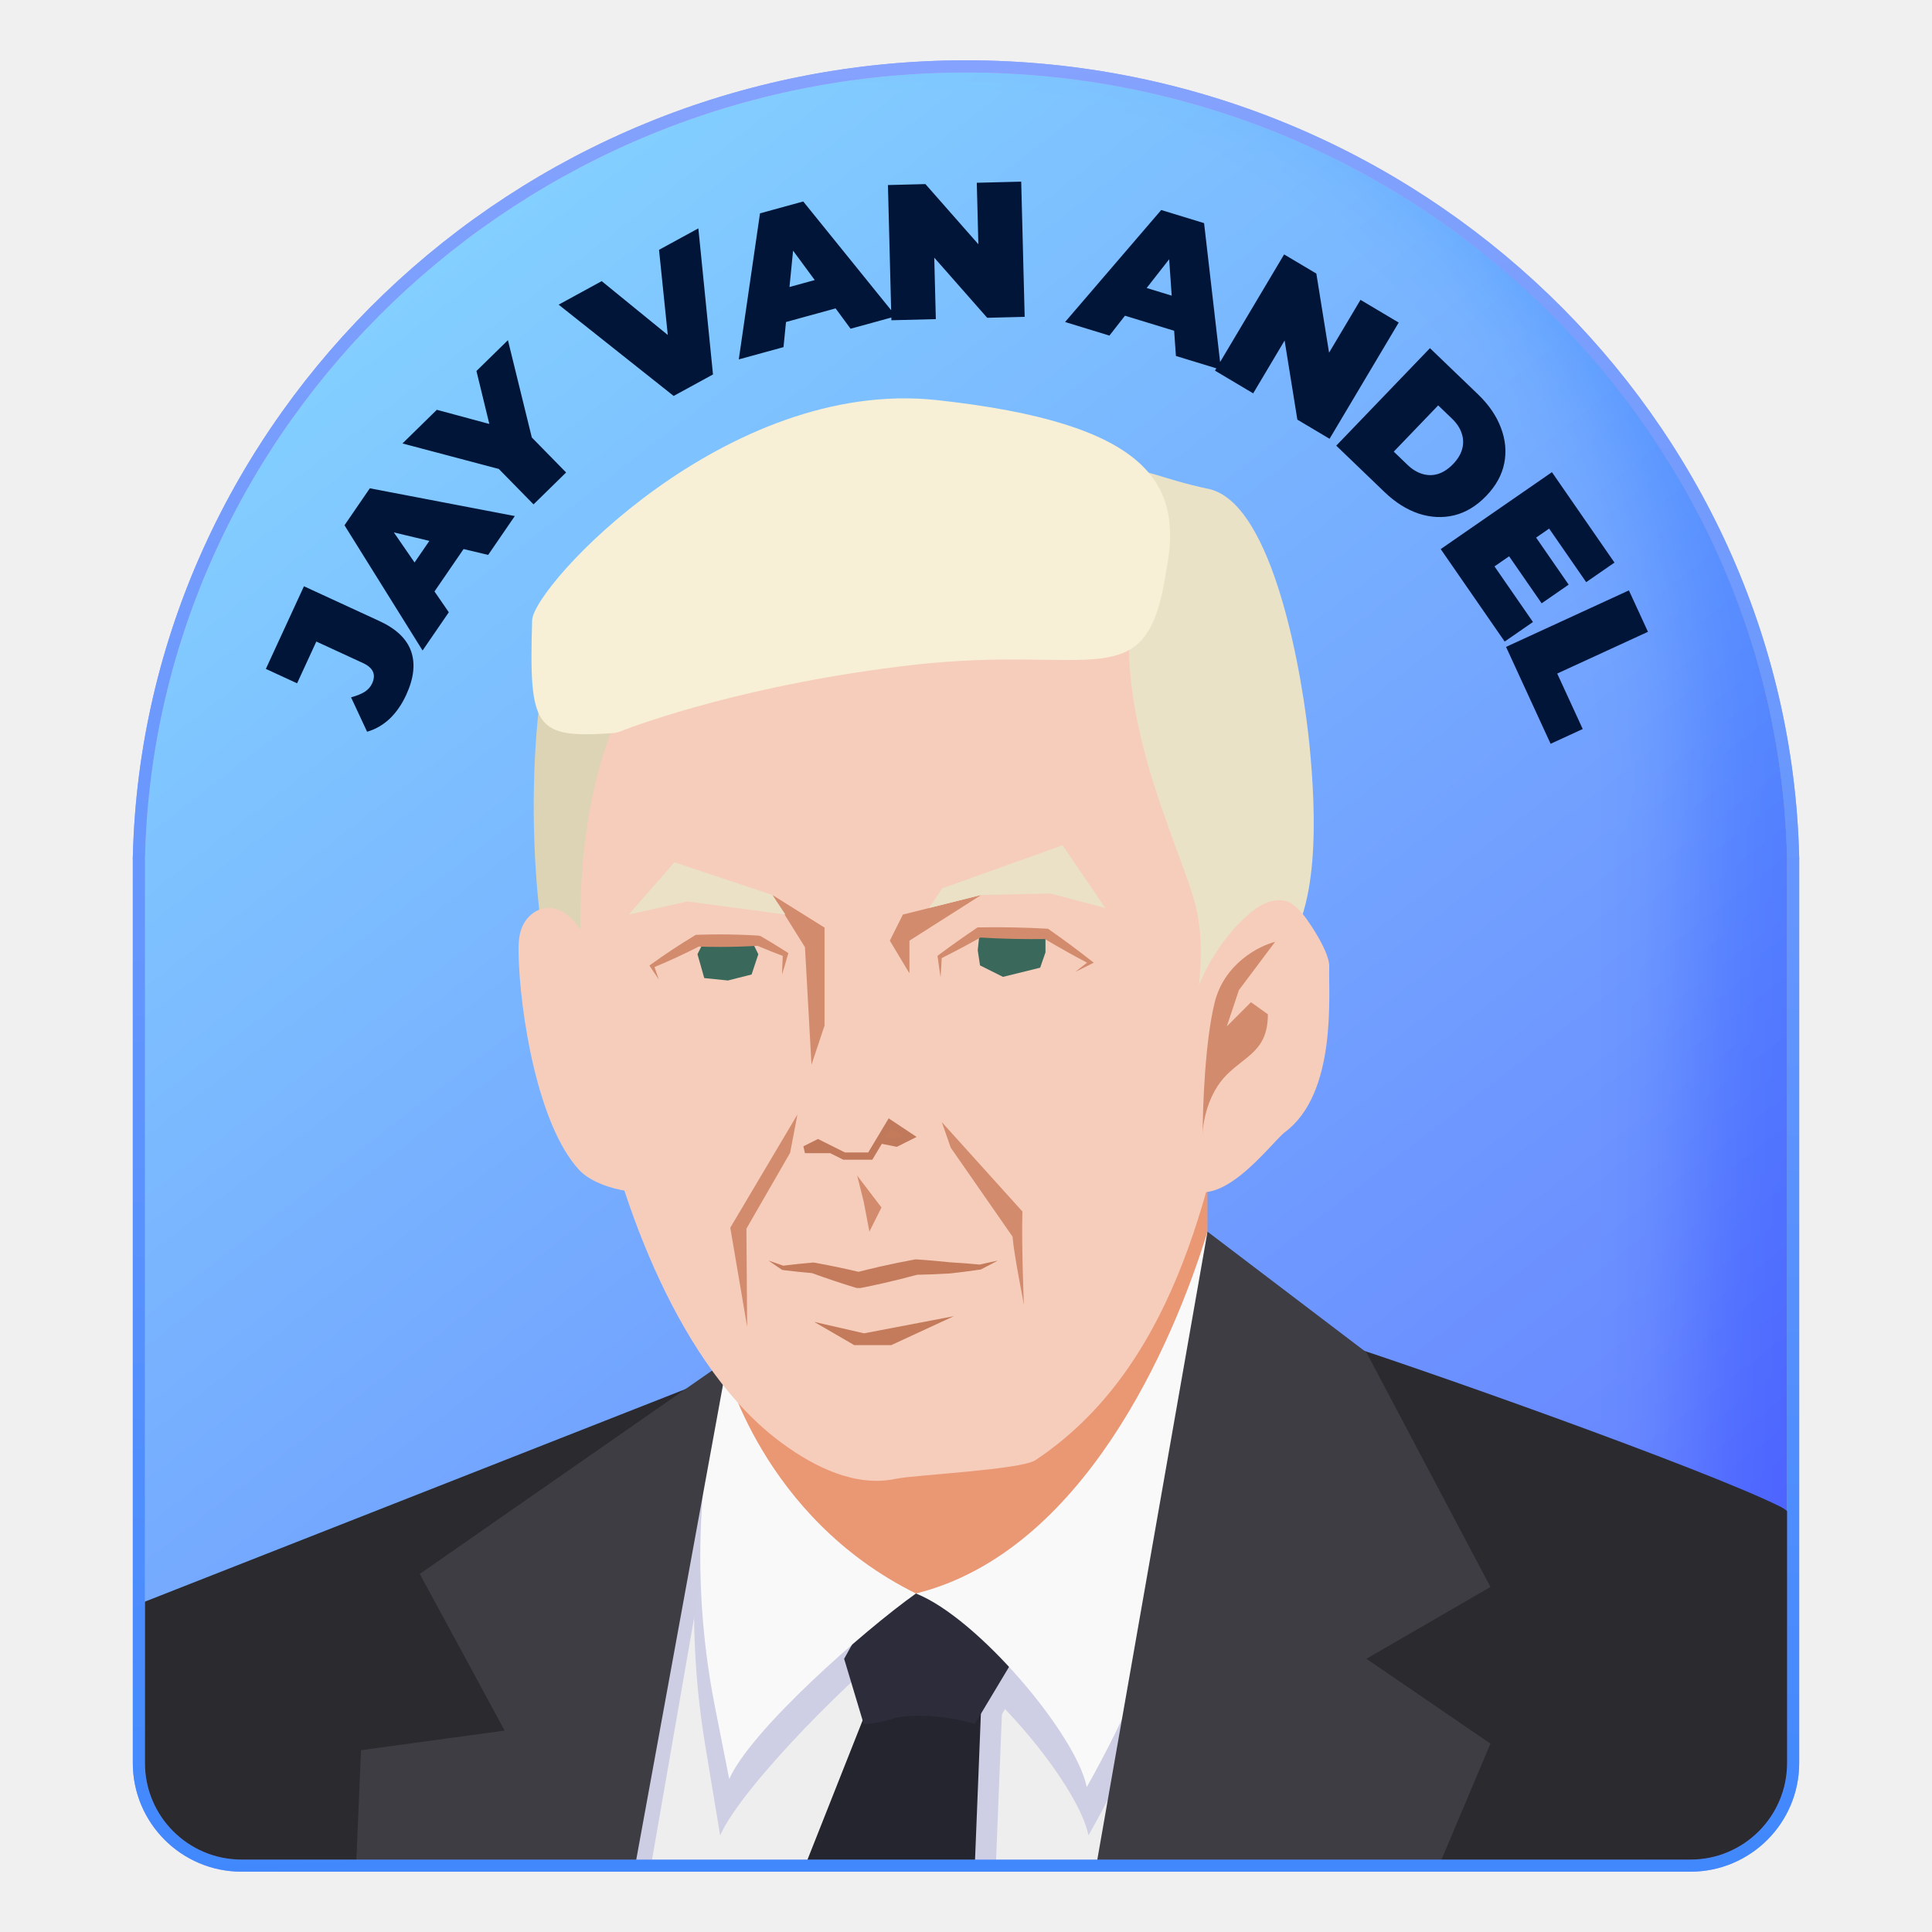
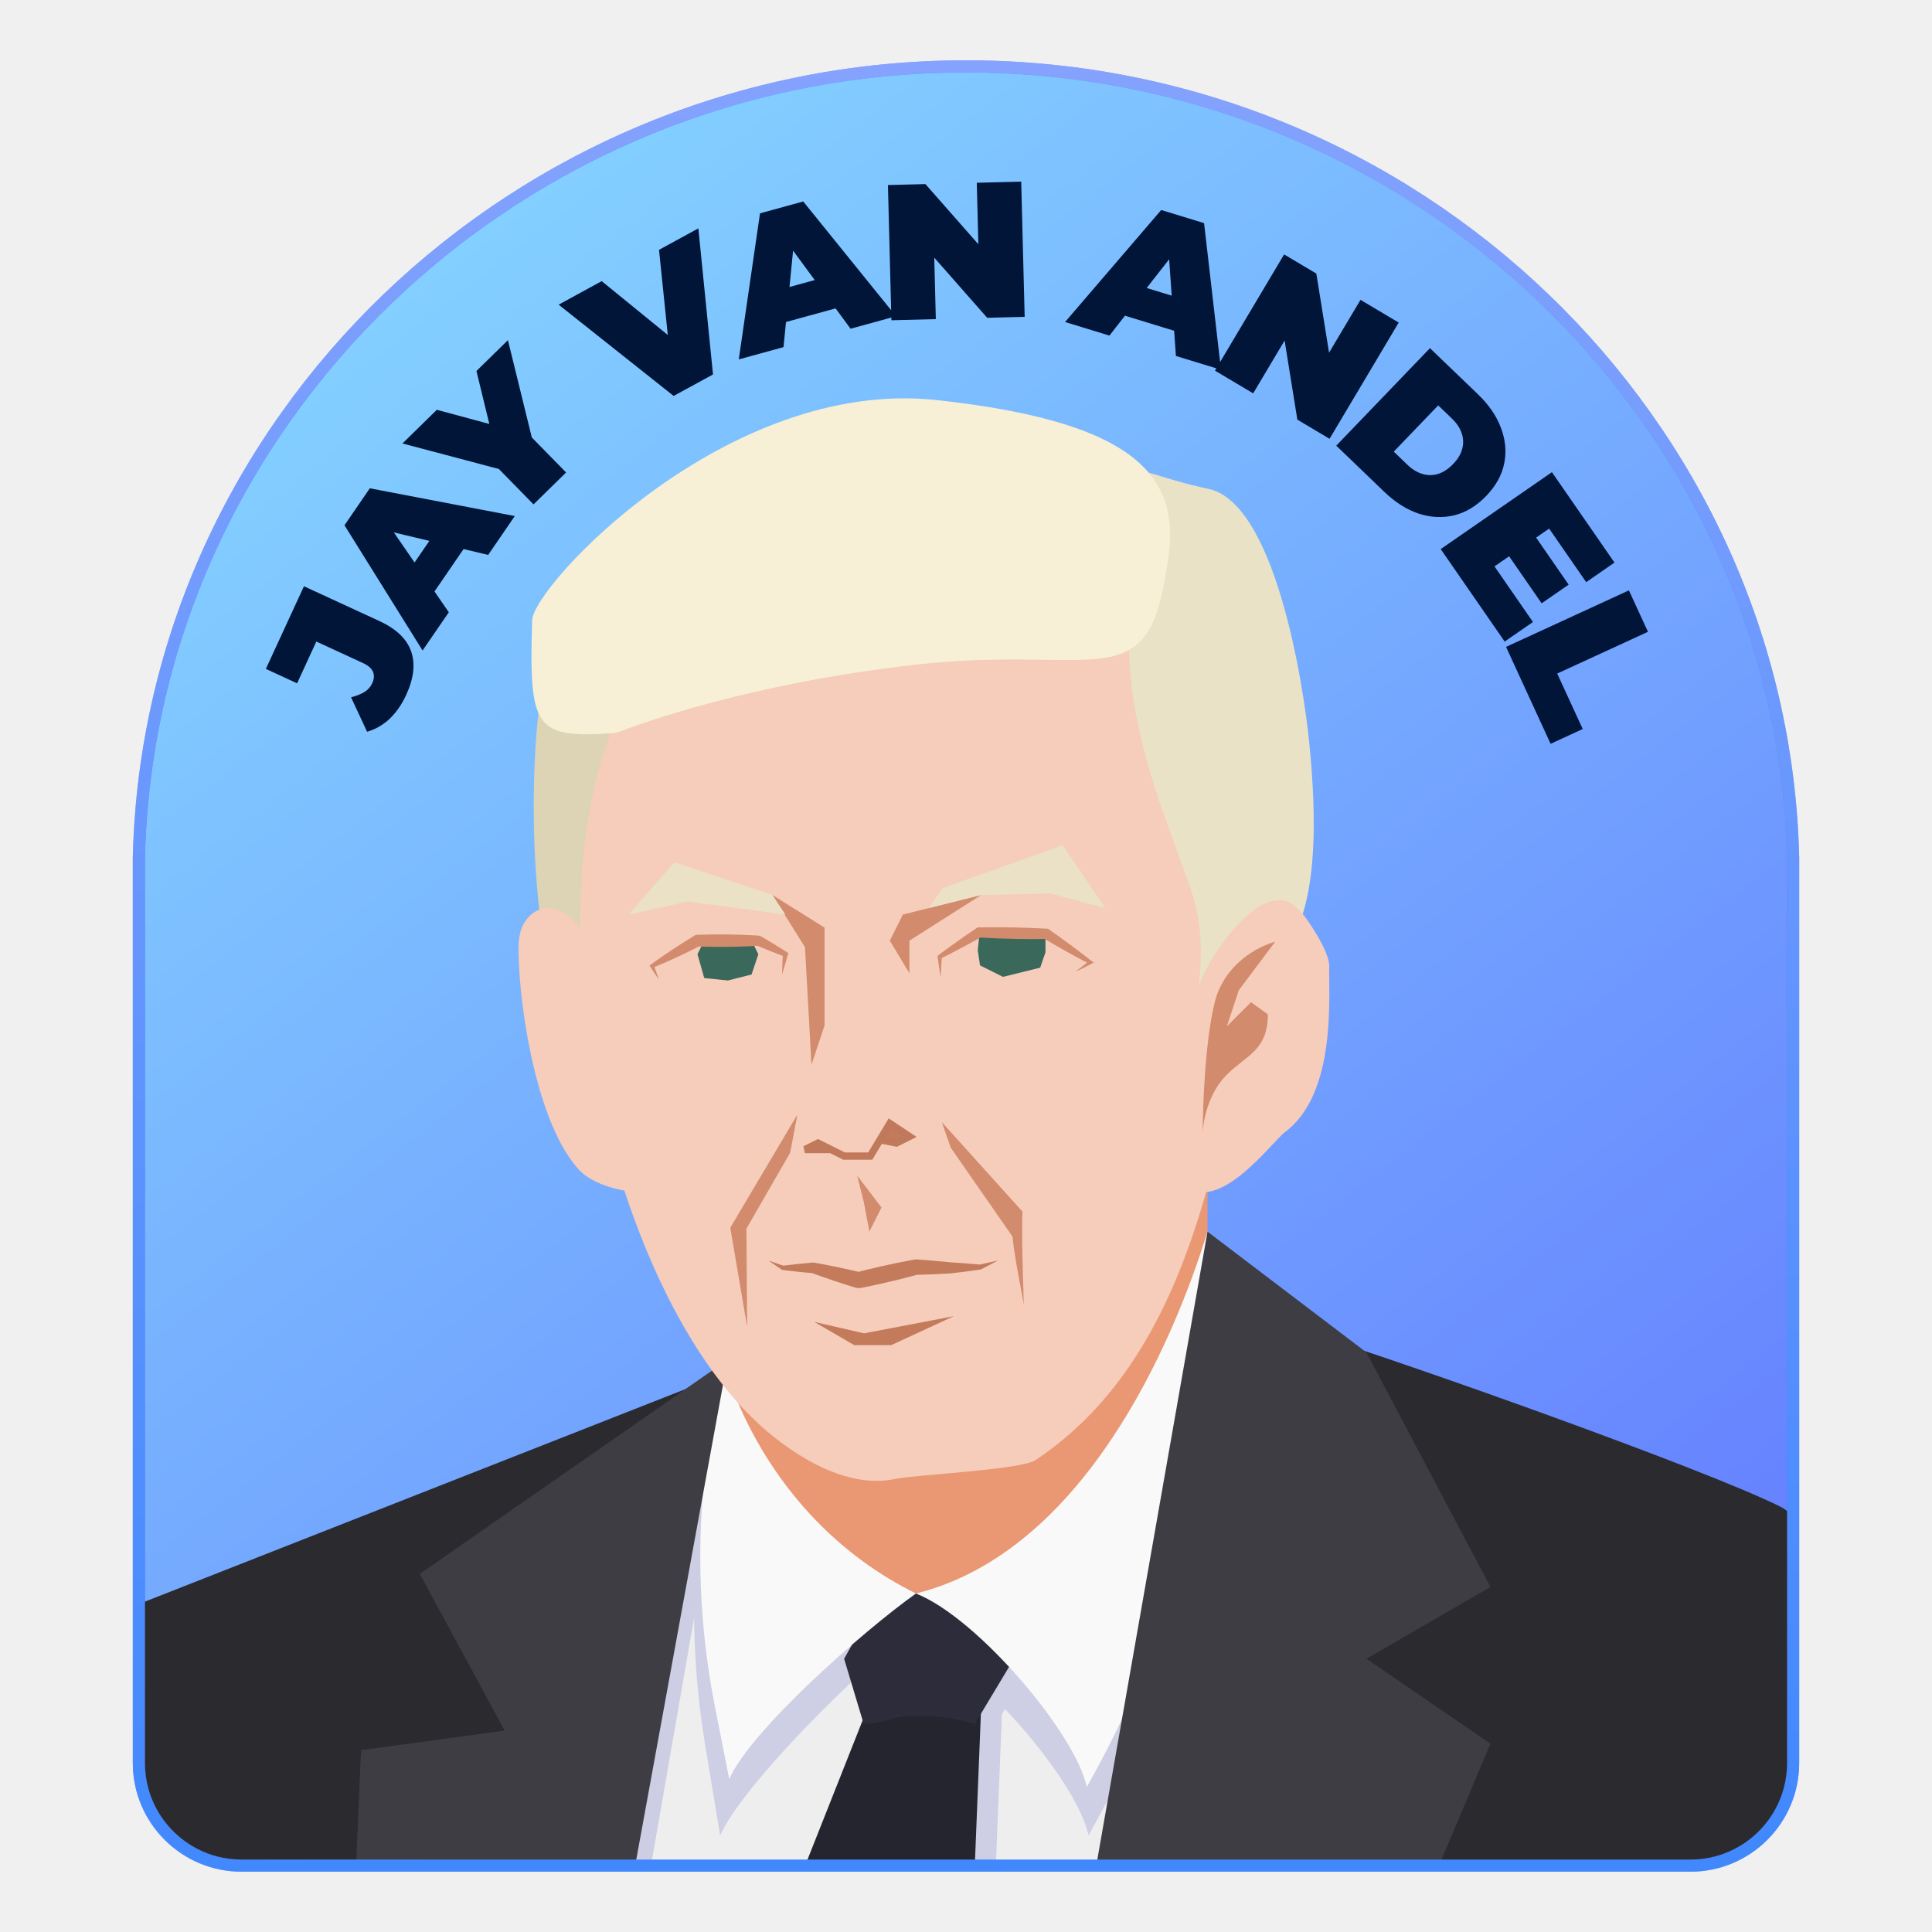
<svg xmlns="http://www.w3.org/2000/svg" width="120" height="120" viewBox="0 0 120 120" fill="none">
-   <g filter="url(#filter0_i_2729_13208)">
-     <path d="M104.997 115.5C108.31 115.5 110.997 112.814 110.997 109.5V53.283C110.997 53.129 111.004 53.436 110.997 53.283C110.376 26.493 87.774 4.5 60 4.5C32.226 4.5 9.624 26.493 9.003 53.283C8.996 53.436 9.003 53.129 9.003 53.283L9.003 109.5C9.003 112.814 11.69 115.5 15.003 115.5H104.997Z" fill="url(#paint0_linear_2729_13208)" />
-   </g>
+   <path d="M104.997 115.877C108.519 115.877 111.374 113.022 111.374 109.5V53.372C111.374 53.369 111.375 53.365 111.375 53.363C111.375 53.359 111.376 53.356 111.376 53.353C111.376 53.348 111.377 53.344 111.377 53.341V53.306C111.377 53.296 111.376 53.284 111.376 53.273C111.376 53.263 111.375 53.251 111.375 53.24C111.375 53.235 111.375 53.229 111.375 53.224C111.375 53.221 111.374 53.217 111.374 53.213C111.374 53.211 111.373 53.208 111.373 53.205C111.373 53.202 111.373 53.198 111.372 53.192C111.372 53.191 111.371 53.191 111.371 53.19C110.7 26.228 87.944 4.123 60 4.123C32.056 4.123 9.3 26.228 8.629 53.19C8.629 53.191 8.628 53.191 8.628 53.192C8.627 53.198 8.627 53.202 8.627 53.205C8.627 53.208 8.626 53.211 8.626 53.213C8.626 53.217 8.625 53.221 8.625 53.224C8.625 53.229 8.625 53.235 8.625 53.24C8.625 53.251 8.624 53.263 8.624 53.273C8.624 53.284 8.623 53.296 8.623 53.306V53.341C8.623 53.344 8.624 53.348 8.624 53.353C8.624 53.356 8.625 53.359 8.625 53.363C8.625 53.365 8.626 53.369 8.626 53.372V109.5C8.626 113.022 11.481 115.877 15.003 115.877H104.997Z" fill="url(#paint0_linear_2729_13208)" />
  <path d="M104.997 115.877C108.519 115.877 111.374 113.022 111.374 109.5V53.372C111.374 53.369 111.375 53.365 111.375 53.363C111.375 53.359 111.376 53.356 111.376 53.353C111.376 53.348 111.377 53.344 111.377 53.341V53.306C111.377 53.296 111.376 53.284 111.376 53.273C111.376 53.263 111.375 53.251 111.375 53.24C111.375 53.235 111.375 53.229 111.375 53.224C111.375 53.221 111.374 53.217 111.374 53.213C111.374 53.211 111.373 53.208 111.373 53.205C111.373 53.202 111.373 53.198 111.372 53.192C111.372 53.191 111.371 53.191 111.371 53.19C110.7 26.228 87.944 4.123 60 4.123C32.056 4.123 9.3 26.228 8.629 53.19C8.629 53.191 8.628 53.191 8.628 53.192C8.627 53.198 8.627 53.202 8.627 53.205C8.627 53.208 8.626 53.211 8.626 53.213C8.626 53.217 8.625 53.221 8.625 53.224C8.625 53.229 8.625 53.235 8.625 53.24C8.625 53.251 8.624 53.263 8.624 53.273C8.624 53.284 8.623 53.296 8.623 53.306V53.341C8.623 53.344 8.624 53.348 8.624 53.353C8.624 53.356 8.625 53.359 8.625 53.363C8.625 53.365 8.626 53.369 8.626 53.372V109.5C8.626 113.022 11.481 115.877 15.003 115.877H104.997Z" stroke="#415AFD" stroke-width="0.754" />
  <path d="M104.997 115.877C108.519 115.877 111.374 113.022 111.374 109.5V53.372C111.374 53.369 111.375 53.365 111.375 53.363C111.375 53.359 111.376 53.356 111.376 53.353C111.376 53.348 111.377 53.344 111.377 53.341V53.306C111.377 53.296 111.376 53.284 111.376 53.273C111.376 53.263 111.375 53.251 111.375 53.24C111.375 53.235 111.375 53.229 111.375 53.224C111.375 53.221 111.374 53.217 111.374 53.213C111.374 53.211 111.373 53.208 111.373 53.205C111.373 53.202 111.373 53.198 111.372 53.192C111.372 53.191 111.371 53.191 111.371 53.19C110.7 26.228 87.944 4.123 60 4.123C32.056 4.123 9.3 26.228 8.629 53.19C8.629 53.191 8.628 53.191 8.628 53.192C8.627 53.198 8.627 53.202 8.627 53.205C8.627 53.208 8.626 53.211 8.626 53.213C8.626 53.217 8.625 53.221 8.625 53.224C8.625 53.229 8.625 53.235 8.625 53.24C8.625 53.251 8.624 53.263 8.624 53.273C8.624 53.284 8.623 53.296 8.623 53.306V53.341C8.623 53.344 8.624 53.348 8.624 53.353C8.624 53.356 8.625 53.359 8.625 53.363C8.625 53.365 8.626 53.369 8.626 53.372V109.5C8.626 113.022 11.481 115.877 15.003 115.877H104.997Z" stroke="url(#paint1_linear_2729_13208)" stroke-opacity="0.5" stroke-width="0.754" />
  <mask id="mask0_2729_13208" style="mask-type:alpha" maskUnits="userSpaceOnUse" x="9" y="4" width="102" height="112">
-     <path d="M104.997 115.5C108.31 115.5 110.997 112.814 110.997 109.5V53.283C111.004 53.436 110.997 53.129 110.997 53.283C110.376 26.493 87.774 4.5 60 4.5C32.226 4.5 9.624 26.493 9.003 53.283C9.003 53.129 8.996 53.436 9.003 53.283L9.003 109.5C9.003 112.814 11.69 115.5 15.003 115.5H104.997Z" fill="white" />
+     <path d="M104.997 115.5C108.31 115.5 110.997 112.814 110.997 109.5V53.283C110.997 53.129 111.004 53.436 110.997 53.283C110.376 26.493 87.774 4.5 60 4.5C32.226 4.5 9.624 26.493 9.003 53.283C8.996 53.436 9.003 53.129 9.003 53.283L9.003 109.5C9.003 112.814 11.69 115.5 15.003 115.5H104.997Z" fill="white" />
  </mask>
  <g mask="url(#mask0_2729_13208)">
    <path d="M32.967 127.764L43.51 87.62L75.95 79.916L80.004 91.675L73.922 126.548L32.967 127.764Z" fill="#EEEEEE" />
    <path d="M110.579 93.581C106.037 91.311 88.115 84.918 81.221 82.755L75.95 126.954L95.414 128.17L113.823 123.588C114.634 114.532 115.12 95.852 110.579 93.581Z" fill="#2A2A2F" />
    <path d="M4.5 101.25L44.321 85.594L28.507 125.738L-1.5 126.954L4.5 101.25Z" fill="#2A2A2F" />
    <path d="M75 100.5V72H43.5L47.342 100.5H75Z" fill="#EA9774" />
    <path d="M47.25 126.168L54.954 106.705L62.253 105.894L61.442 126.168H47.25Z" fill="#CECEE4" />
    <path d="M60.226 99H57.387L55.765 99.406L53.738 103.055L54.954 107.11C55.225 107.11 56.009 107.029 56.982 106.704C58.928 106.38 61.037 106.84 61.848 107.11L64.281 103.055L60.226 99Z" fill="#CECEE4" />
    <path d="M57 101.976C67.381 99.381 72.946 86.529 75.108 79.5L76.464 84.134L76.239 86.498C75.318 96.168 72.378 105.538 67.608 114C66.96 110.756 60.858 103.5 57 101.976Z" fill="#CECEE4" />
    <path d="M56.621 101.31C47.032 96.563 44.73 87.084 44.73 87.084C42.945 94.059 42.631 101.329 43.807 108.431L44.73 114C46.055 110.969 53.346 103.64 56.621 101.31Z" fill="#CECEE4" />
    <path d="M43.5 98.25L40.5 115.5L37.5 117L40.5 102L44.25 87.75L43.5 96.75V98.25Z" fill="#CDCEE4" />
    <path d="M45.943 126.145L53.648 106.681L60.947 105.87L60.136 126.145H45.943Z" fill="#25252F" />
    <path d="M58.919 98.977H56.081L54.459 99.382L52.431 103.032L53.648 107.086C53.918 107.086 54.702 107.005 55.675 106.681C57.621 106.357 59.73 106.816 60.541 107.086L62.974 103.032L58.919 98.977Z" fill="#2C2C3B" />
    <path d="M56.892 98.976C67.272 96.381 72.837 83.529 75 76.5L76.355 81.134L76.13 83.498C75.209 93.168 72.269 102.538 67.5 111C66.851 107.756 60.75 100.5 56.892 98.976Z" fill="#F9F9F9" />
    <path d="M56.892 98.975C47.302 94.228 45 84.749 45 84.749C43.218 91.712 43.017 98.985 44.411 106.036L45.295 110.504C46.62 107.473 53.617 101.305 56.892 98.975Z" fill="#F9F9F9" />
    <path d="M66.218 126.548L75 76.5L84.87 84L92.575 98.569L84.87 103.03L92.575 108.301L84.87 126.548H66.218Z" fill="#3D3D43" />
    <path d="M37.427 126.954L45 85.5L44.726 84.782L26.073 97.758L31.345 107.49L22.424 108.706L21.613 127.765L37.427 126.954Z" fill="#3D3D43" />
    <path d="M35.929 64.748C33.493 62.642 32.41 50.42 33.697 42.335C36.345 40.892 40.002 40.493 37.736 46.519C34.904 54.051 38.974 67.379 35.929 64.748Z" fill="#DCD4B5" />
    <path d="M36.301 58.073C35.754 57.257 35.002 56.33 33.971 56.395C33.311 56.435 32.762 56.902 32.488 57.45C32.214 57.998 32.196 58.623 32.209 59.233C32.285 62.871 33.383 69.865 35.969 72.664C36.649 73.399 37.951 73.835 38.986 73.983C40.363 68.813 39.3 62.57 36.311 58.074L36.301 58.073Z" fill="#F6CDBB" />
    <path d="M74.159 47.628C73.448 45.199 72.723 41.076 71.299 38.909C65.449 29.995 47.602 32.146 41.059 40.022C35.137 47.16 35.41 59.113 37.086 67.522C38.524 74.746 42.242 85.027 48.609 89.665C50.61 91.128 53.156 92.392 55.659 91.849C56.733 91.615 63.424 91.29 64.306 90.697C72.72 85.114 75.191 74.383 76.9 65.122C77.85 59.974 77.736 54.471 76.194 49.214L74.159 47.628Z" fill="#F6CDBB" />
    <path d="M74.263 56.263C73.325 52.467 68.405 43.364 70.733 35.309C69.418 27.142 69.356 29.173 75.049 30.362C79.154 31.219 80.939 42.22 81.336 46.295C81.733 50.37 82.053 56.983 79.375 59.441C77.232 61.407 74.142 62.402 74.264 64.099C74.142 62.402 75.049 59.441 74.263 56.263Z" fill="#EAE2C7" />
    <path d="M56.694 41.302C68.041 39.997 71.251 43.496 72.447 35.385C73.5 29.999 71.286 26.28 58.204 24.852C45.122 23.424 33.118 36.406 33.053 38.523C32.849 45.245 33.218 45.864 38.043 45.539C38.203 45.529 38.36 45.493 38.509 45.435C39.786 44.94 46.514 42.474 56.694 41.302Z" fill="#F7F0D6" />
    <path d="M77.025 57.287C77.749 56.548 78.712 55.73 79.82 55.948C80.527 56.087 81.256 57.23 81.256 57.23C81.256 57.23 82.589 59.103 82.561 60.036C82.508 61.762 83.063 67.89 79.812 70.317C78.957 70.954 75.376 75.94 73.24 73.271C72.579 67.869 73.053 61.358 77.014 57.287L77.025 57.287Z" fill="#F6CDBB" />
    <path d="M75.45 62.249C76.05 59.849 78.2 58.749 79.2 58.499L76.95 61.499L76.2 63.749L77.7 62.249L78.75 62.999C78.75 65.249 77.4 65.549 76.2 66.749C75 67.949 74.7 69.749 74.7 70.499C74.7 68.749 74.85 64.649 75.45 62.249Z" fill="#D28B6D" />
    <path d="M53.647 74.642L54 76.498L54.75 74.998L53.242 73.02L53.647 74.642Z" fill="#D28B6D" />
    <path d="M59.049 71.279L58.5 69.7L63.502 75.246C63.438 77.559 63.618 81.374 63.589 81.05C63.56 80.727 63.01 78.154 62.889 76.807L59.049 71.279Z" fill="#D28B6D" />
    <path d="M46.361 76.314L49.077 71.6L49.531 69.221L45.359 76.255L46.407 82.41L46.361 76.314Z" fill="#D28B6D" />
    <path d="M51.214 57.615L47.971 55.588L49.998 58.832L50.403 66.131L51.214 63.698V57.615Z" fill="#D28B6D" />
    <path d="M55.269 58.426L56.486 60.454V58.426L60.946 55.588L56.08 56.804L55.269 58.426Z" fill="#D28B6D" />
    <path d="M41.888 53.559L47.971 55.586L48.782 56.803L42.699 55.992L39.05 56.803L41.888 53.559Z" fill="#EAE1C7" />
    <path d="M66 52.5L58.513 55.182L57.702 56.398L60.946 55.587L65.25 55.5L68.651 56.398L66 52.5Z" fill="#EAE1C7" />
    <path d="M62.296 60.675L60.871 59.962L60.729 59.022L60.829 58.081H63.14H64.937V59.152L64.606 60.105L62.296 60.675Z" fill="#3A695C" />
    <path d="M58.42 60.705C58.435 60.492 58.449 60.28 58.462 60.068C58.475 59.852 58.486 59.637 58.497 59.422L58.436 59.537C59.298 59.106 60.147 58.654 60.983 58.182L60.812 58.229C61.541 58.272 62.27 58.302 62.999 58.317C63.658 58.331 64.318 58.333 64.978 58.324L64.81 58.272C65.744 58.831 66.695 59.363 67.663 59.869L67.664 59.678C67.54 59.775 67.415 59.871 67.292 59.968C67.125 60.099 66.958 60.232 66.792 60.365C66.983 60.272 67.174 60.178 67.364 60.083C67.505 60.012 67.645 59.941 67.785 59.87L67.933 59.793L67.786 59.679C66.927 59.004 66.052 58.355 65.159 57.732L65.094 57.686L64.991 57.681C64.332 57.644 63.673 57.618 63.014 57.605C62.284 57.589 61.555 57.588 60.825 57.601L60.721 57.603L60.654 57.648C59.856 58.184 59.072 58.74 58.3 59.317L58.231 59.369L58.239 59.432C58.267 59.646 58.296 59.86 58.327 60.073C58.356 60.284 58.388 60.494 58.42 60.705Z" fill="#D28B6D" />
    <path d="M43.322 59.267L43.742 58.427H46.682L47.102 59.267L46.682 60.527L45.212 60.9L43.742 60.75L43.322 59.267Z" fill="#3A695C" />
    <path d="M48.574 60.527C48.63 60.348 48.684 60.17 48.737 59.991C48.806 59.758 48.873 59.526 48.938 59.292L48.964 59.197L48.852 59.125C48.322 58.785 47.786 58.458 47.243 58.144L47.102 58.111C46.302 58.062 45.503 58.038 44.704 58.038C44.243 58.038 43.782 58.046 43.322 58.062L43.214 58.066L43.144 58.109C42.222 58.666 41.321 59.261 40.441 59.895L40.338 59.97L40.392 60.054C40.463 60.162 40.534 60.269 40.606 60.376C40.709 60.532 40.814 60.686 40.92 60.84C40.861 60.663 40.8 60.486 40.738 60.31C40.695 60.189 40.652 60.067 40.608 59.946L40.559 60.105C41.56 59.69 42.54 59.237 43.499 58.745L43.322 58.791C43.782 58.807 44.243 58.815 44.704 58.815C45.503 58.815 46.302 58.791 47.102 58.743L46.96 58.709C47.537 58.956 48.121 59.188 48.711 59.408L48.626 59.241C48.612 59.483 48.601 59.725 48.592 59.967C48.584 60.153 48.579 60.34 48.574 60.527Z" fill="#D28B6D" />
    <path d="M47.731 78.296C47.933 78.437 48.136 78.576 48.339 78.714C48.417 78.766 48.495 78.819 48.572 78.871L48.633 78.885C49.261 78.963 49.888 79.029 50.516 79.083L50.428 79.072C51.344 79.407 52.267 79.716 53.198 79.998L53.441 80.003C53.933 79.906 54.424 79.802 54.913 79.69C55.611 79.531 56.306 79.358 56.998 79.169L56.881 79.181C57.58 79.168 58.279 79.14 58.979 79.098L58.996 79.098C59.623 79.029 60.248 78.949 60.874 78.858L60.923 78.848C61.059 78.779 61.194 78.71 61.328 78.64C61.547 78.527 61.764 78.412 61.981 78.296C61.74 78.347 61.5 78.399 61.26 78.453C61.112 78.486 60.964 78.52 60.816 78.555L60.866 78.545C60.236 78.486 59.607 78.438 58.978 78.402L58.995 78.402C58.298 78.328 57.601 78.268 56.903 78.222L56.785 78.234C56.08 78.363 55.378 78.508 54.679 78.667C54.191 78.778 53.703 78.896 53.218 79.022L53.461 79.027C52.515 78.801 51.563 78.601 50.603 78.428L50.516 78.417C49.888 78.471 49.261 78.537 48.633 78.615L48.694 78.629C48.605 78.598 48.517 78.567 48.429 78.536C48.197 78.454 47.965 78.374 47.731 78.296Z" fill="#C37B5C" />
    <path d="M53.669 82.815L50.57 82.105L53.061 83.55H55.353L59.247 81.75L53.669 82.815Z" fill="#C37B5C" />
    <path d="M56.486 70.59L55.269 69.779L54.661 70.793L55.675 70.996L56.486 70.59Z" fill="#C37B5C" />
    <path d="M54.661 70.793L54.053 71.807H52.431L50.809 70.996L49.998 71.401H50.809H51.62M54.661 70.793L55.269 69.779L56.486 70.59L55.675 70.996L54.661 70.793Z" stroke="#C0795B" stroke-width="0.45" />
  </g>
  <path d="M25.23 43.16C24.956 43.756 24.613 44.25 24.203 44.643C23.786 45.032 23.319 45.301 22.801 45.45L21.804 43.312C22.145 43.222 22.426 43.11 22.647 42.974C22.861 42.835 23.017 42.66 23.114 42.449C23.368 41.897 23.179 41.475 22.547 41.184L19.648 39.847L18.453 42.441L16.513 41.547L18.879 36.414L23.565 38.574C24.611 39.056 25.269 39.685 25.537 40.461C25.805 41.236 25.702 42.136 25.23 43.16ZM26.247 40.404L21.397 32.625L22.971 30.329L31.976 32.052L30.32 34.467L22.967 32.712L23.591 31.802L27.876 38.029L26.247 40.404ZM26.275 37.775L25 36.028L27.186 32.841L29.275 33.401L26.275 37.775ZM33.139 31.328L30.561 28.697L32.208 29.452L24.998 27.544L27.133 25.453L32.041 26.777L30.798 27.995L29.593 23.044L31.548 21.129L33.323 28.36L32.584 26.715L35.162 29.347L33.139 31.328ZM41.842 24.593L34.698 18.923L37.373 17.462L43.311 22.3L41.72 23.169L40.933 15.518L43.376 14.184L44.285 23.258L41.842 24.593ZM45.887 22.323L47.205 13.251L49.89 12.514L55.654 19.643L52.831 20.418L48.348 14.331L49.412 14.039L48.665 21.561L45.887 22.323ZM47.606 20.334L47.76 18.176L51.487 17.153L52.721 18.93L47.606 20.334ZM55.367 19.892L55.151 11.494L57.479 11.434L61.88 16.435L60.801 16.463L60.67 11.352L63.429 11.282L63.644 19.679L61.317 19.739L56.915 14.738L57.995 14.71L58.126 19.821L55.367 19.892ZM66.154 20L72.125 13.044L74.787 13.859L75.838 22.966L73.038 22.109L72.511 14.568L73.567 14.891L68.908 20.844L66.154 20ZM68.671 19.24L69.957 17.5L73.651 18.632L73.742 20.793L68.671 19.24ZM75.465 23.021L79.759 15.802L81.76 16.992L82.818 23.569L81.89 23.017L84.503 18.624L86.876 20.035L82.582 27.254L80.581 26.064L79.522 19.487L80.45 20.039L77.837 24.432L75.465 23.021ZM82.997 27.681L88.817 21.625L91.802 24.493C92.477 25.142 92.952 25.837 93.227 26.578C93.507 27.314 93.576 28.045 93.432 28.772C93.288 29.5 92.916 30.174 92.318 30.797C91.714 31.426 91.048 31.83 90.322 32.008C89.601 32.181 88.865 32.145 88.113 31.9C87.367 31.648 86.657 31.199 85.982 30.55L82.997 27.681ZM86.569 28.052L87.425 28.875C87.713 29.152 88.017 29.338 88.336 29.434C88.66 29.535 88.986 29.537 89.312 29.44C89.644 29.337 89.959 29.13 90.259 28.819C90.552 28.513 90.741 28.195 90.825 27.865C90.909 27.535 90.894 27.21 90.78 26.89C90.672 26.575 90.474 26.279 90.186 26.002L89.329 25.179L86.569 28.052ZM95.302 33.234L97.432 36.313L95.754 37.473L93.624 34.394L95.302 33.234ZM92.825 35.18L95.215 38.634L93.458 39.849L89.485 34.105L96.393 29.327L100.278 34.943L98.521 36.158L96.22 32.832L92.825 35.18ZM93.543 40.18L101.174 36.67L102.358 39.243L96.721 41.836L98.306 45.281L96.311 46.198L93.543 40.18Z" fill="#001538" />
  <defs>
-     <filter id="filter0_i_2729_13208" x="2.246" y="-2.254" width="109.508" height="118.508" filterUnits="userSpaceOnUse" color-interpolation-filters="sRGB">
-       <feFlood flood-opacity="0" result="BackgroundImageFix" />
-       <feBlend mode="normal" in="SourceGraphic" in2="BackgroundImageFix" result="shape" />
-       <feColorMatrix in="SourceAlpha" type="matrix" values="0 0 0 0 0 0 0 0 0 0 0 0 0 0 0 0 0 0 127 0" result="hardAlpha" />
-       <feOffset dx="-6" dy="-6" />
-       <feGaussianBlur stdDeviation="3" />
-       <feComposite in2="hardAlpha" operator="arithmetic" k2="-1" k3="1" />
-       <feColorMatrix type="matrix" values="0 0 0 0 0 0 0 0 0 0 0 0 0 0 0 0 0 0 0.25 0" />
-       <feBlend mode="overlay" in2="shape" result="effect1_innerShadow_2729_13208" />
-     </filter>
    <linearGradient id="paint0_linear_2729_13208" x1="111" y1="115.5" x2="19.056" y2="-3.284" gradientUnits="userSpaceOnUse">
      <stop stop-color="#6277FF" />
      <stop offset="1" stop-color="#88DDFF" />
    </linearGradient>
    <linearGradient id="paint1_linear_2729_13208" x1="60" y1="4.5" x2="62.25" y2="117" gradientUnits="userSpaceOnUse">
      <stop stop-color="#C8EAFF" />
      <stop offset="1" stop-color="#41B6FD" />
    </linearGradient>
  </defs>
</svg>
